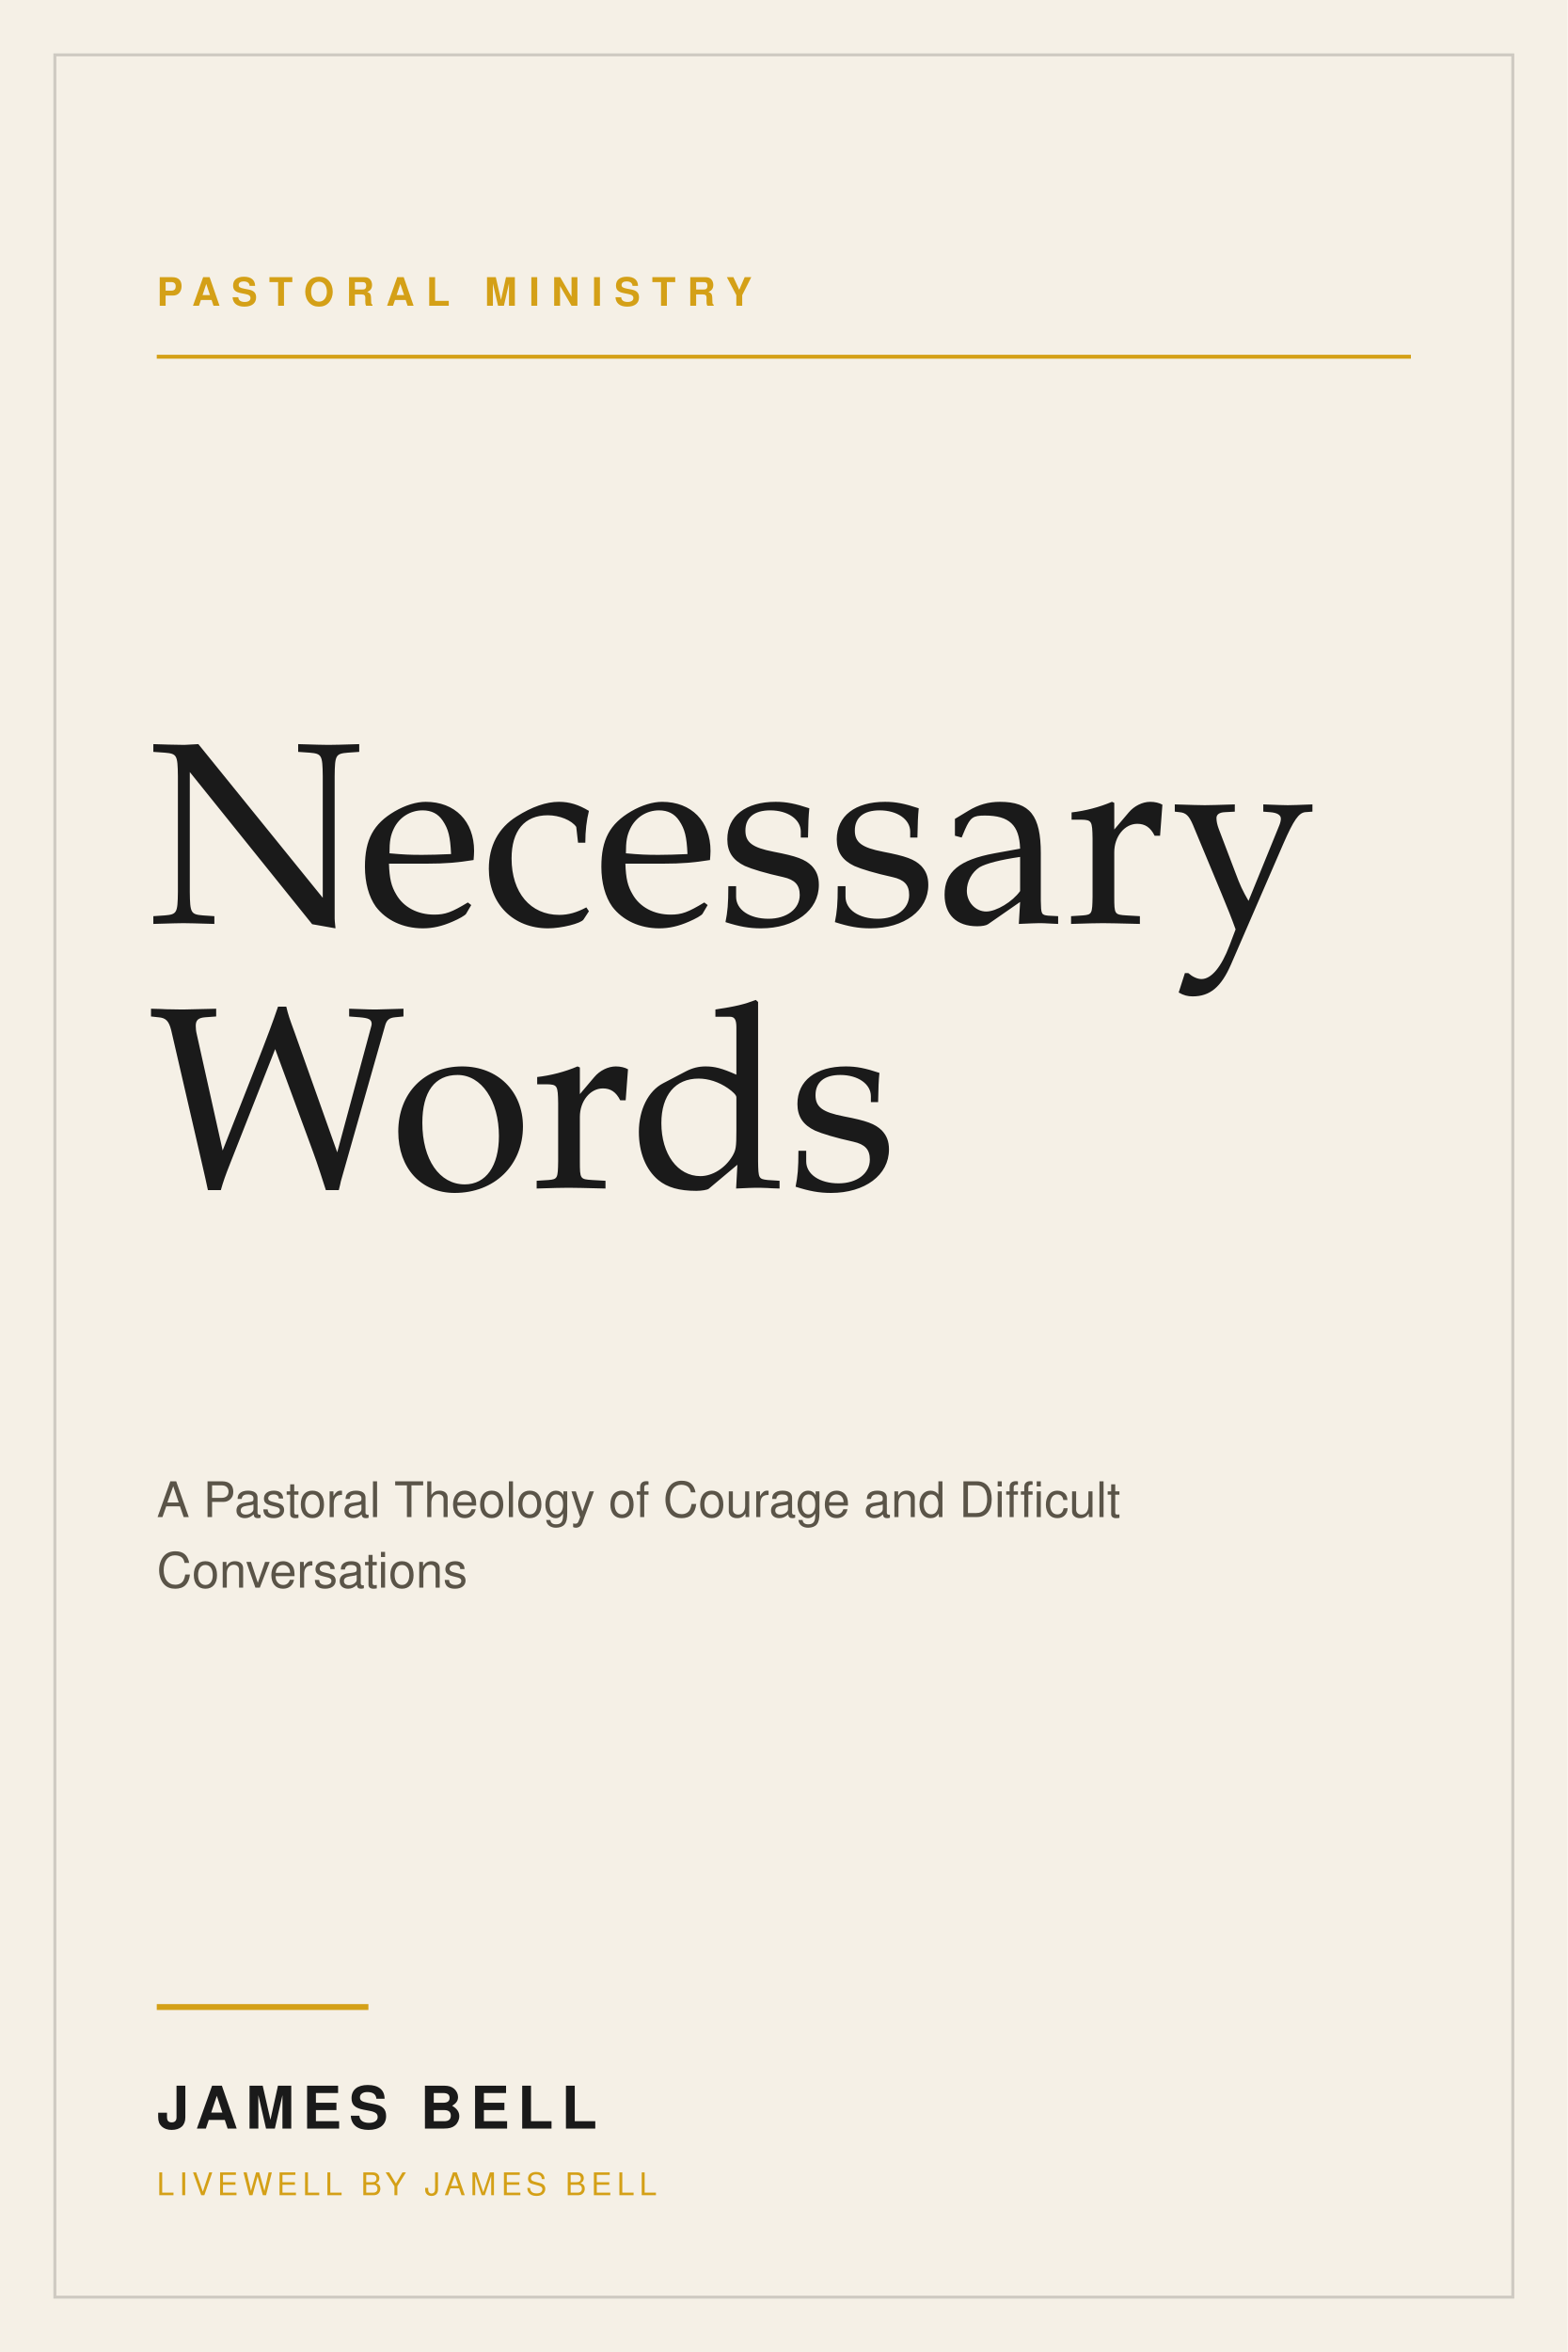
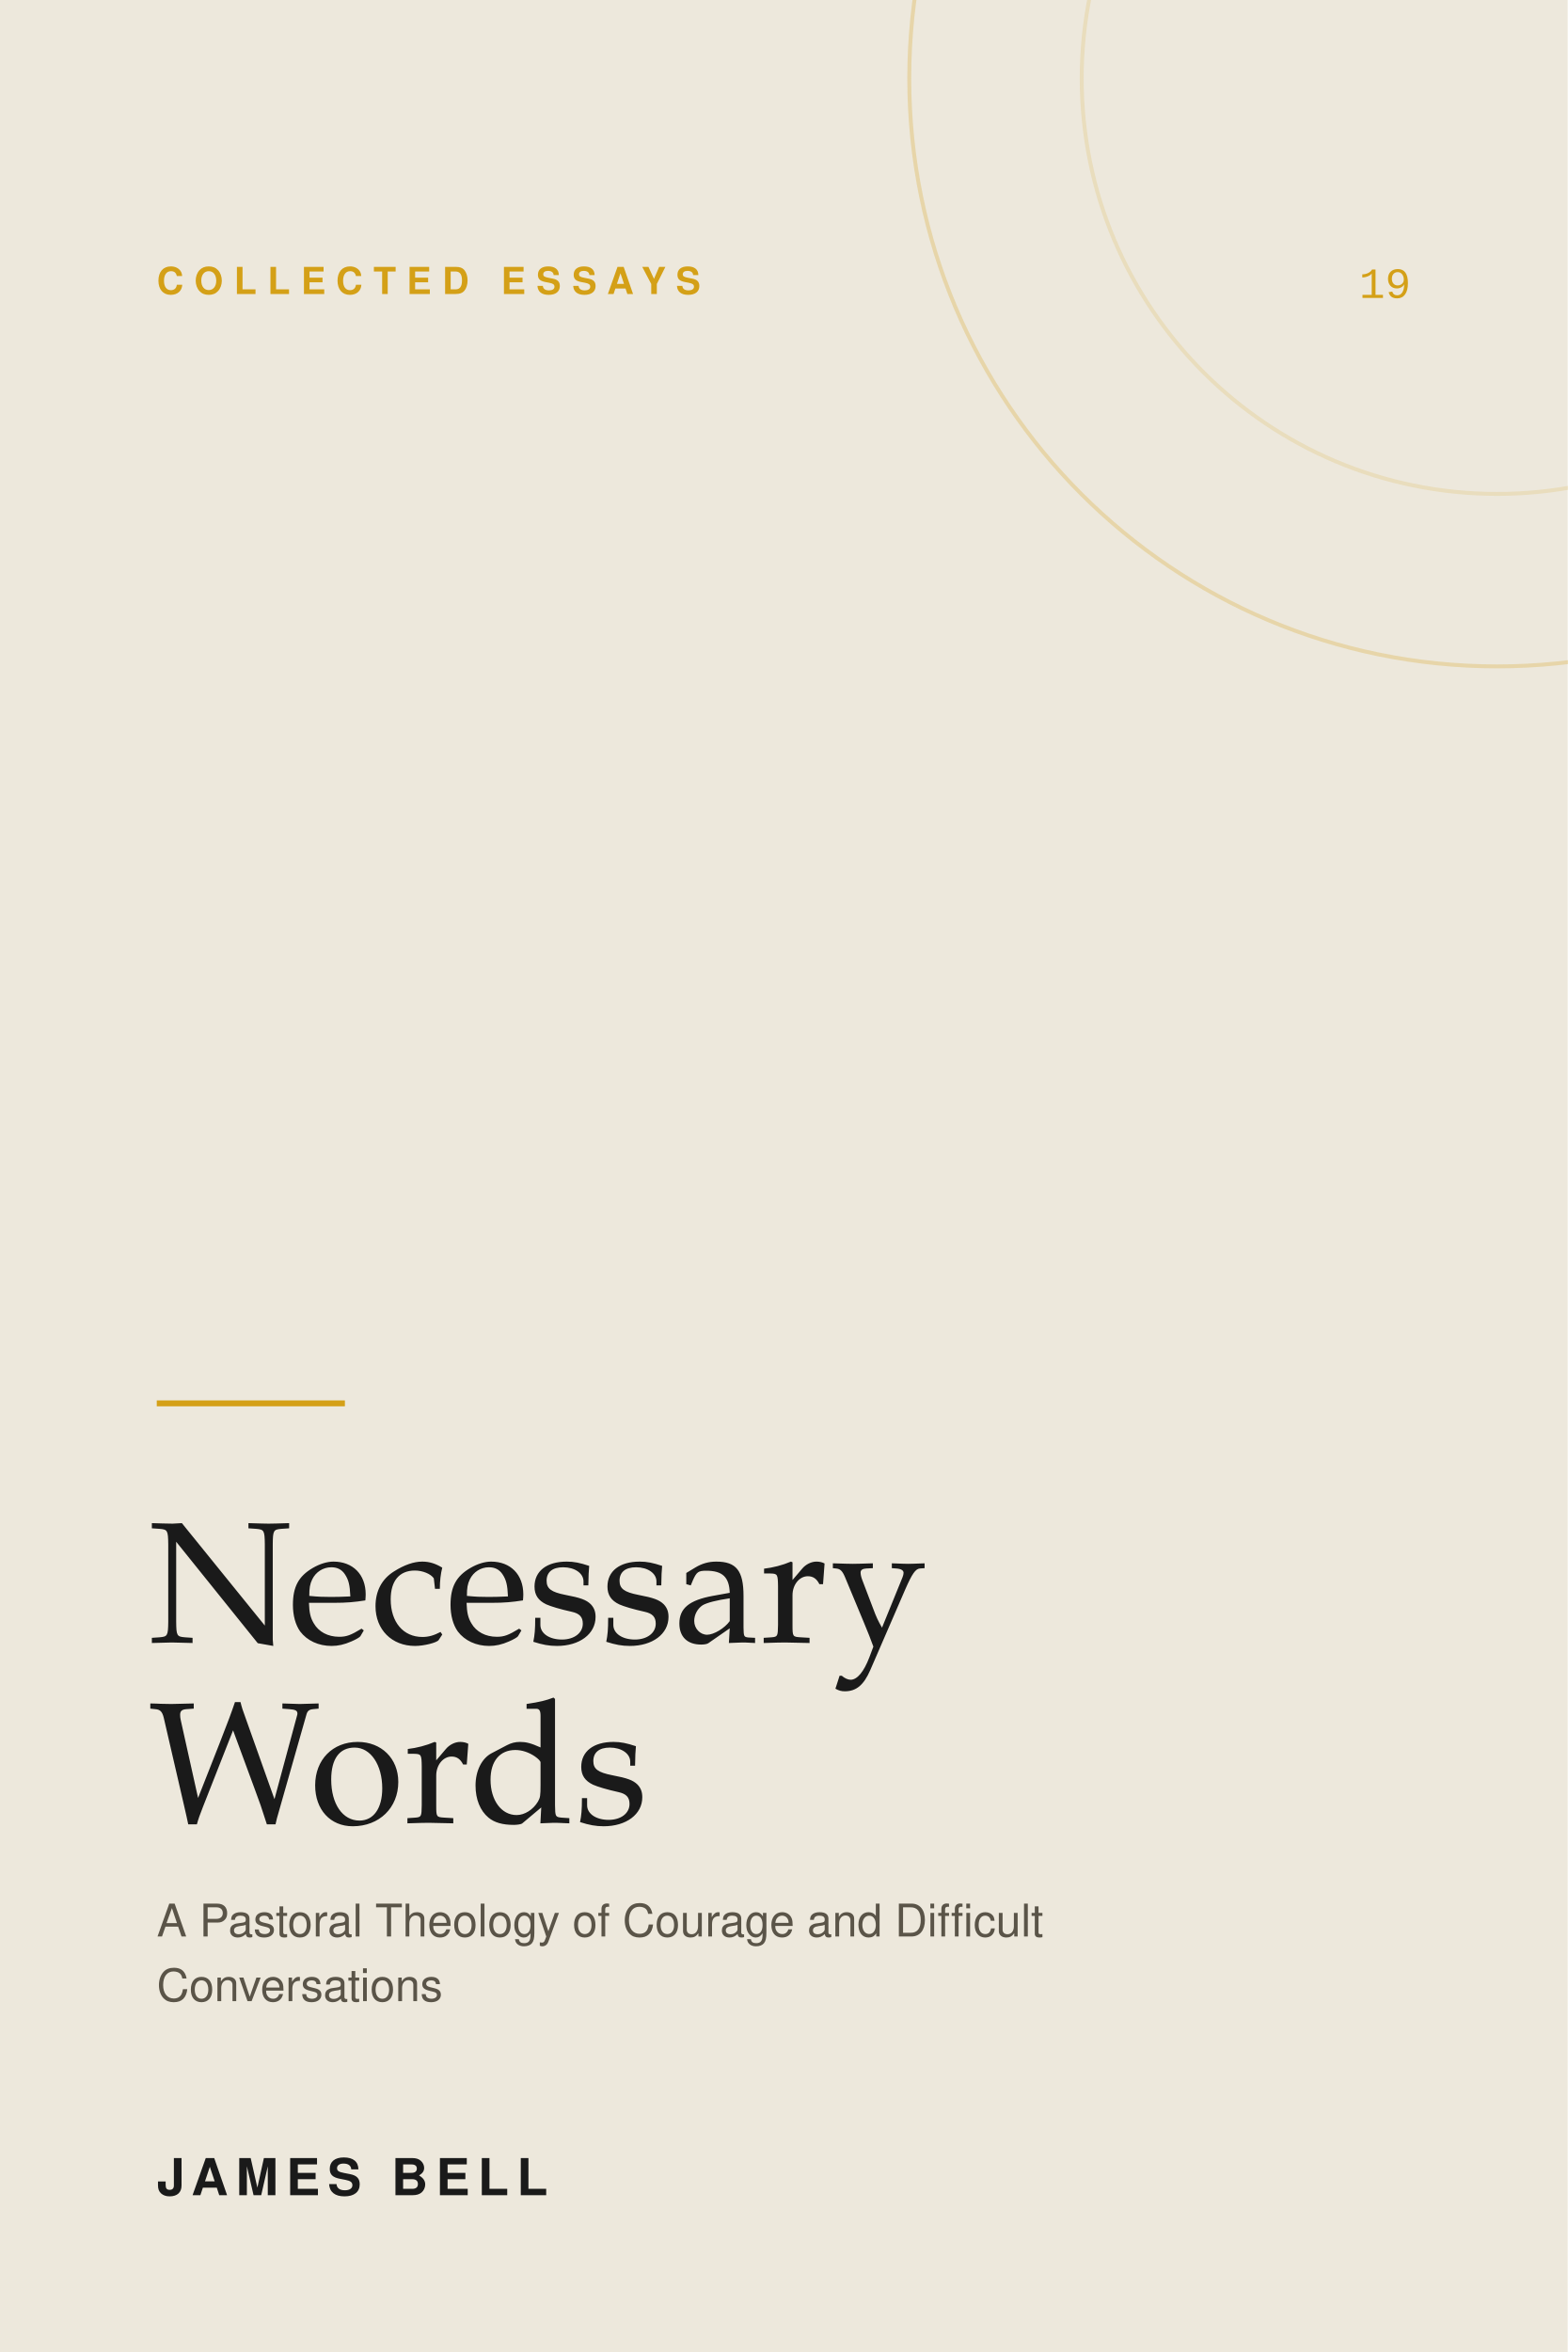
<svg xmlns="http://www.w3.org/2000/svg" width="800" height="1200" viewBox="0 0 800 1200" role="img" aria-label="Necessary Words by James Bell">
-   <rect width="800" height="1200" fill="#F5F0E6" />
-   <rect x="28" y="28" width="744" height="1144" fill="none" stroke="#1A1A1A" stroke-width="1.5" opacity="0.18" />
-   <text x="80" y="156" font-family="Helvetica, Arial, sans-serif" font-size="20" letter-spacing="6" font-weight="700" fill="#D4A017">PASTORAL MINISTRY</text>
-   <line x1="80" y1="182" x2="720" y2="182" stroke="#D4A017" stroke-width="2" />
-   <text x="76" y="471" font-family="Palatino, 'Palatino Linotype', Georgia, serif" font-size="132" font-weight="400" fill="#1A1A1A">Necessary</text>
-   <text x="76" y="606" font-family="Palatino, 'Palatino Linotype', Georgia, serif" font-size="132" font-weight="400" fill="#1A1A1A">Words</text>
-   <text x="80" y="774" font-family="Helvetica, Arial, sans-serif" font-size="25" fill="#5A5448">A Pastoral Theology of Courage and Difficult</text>
-   <text x="80" y="810" font-family="Helvetica, Arial, sans-serif" font-size="25" fill="#5A5448">Conversations</text>
-   <line x1="80" y1="1024" x2="188" y2="1024" stroke="#D4A017" stroke-width="3" />
-   <text x="80" y="1086" font-family="Helvetica, Arial, sans-serif" font-size="30" letter-spacing="4" font-weight="700" fill="#1A1A1A">JAMES BELL</text>
-   <text x="80" y="1120" font-family="Helvetica, Arial, sans-serif" font-size="16" letter-spacing="2.5" fill="#D4A017">LIVEWELL BY JAMES BELL</text>
+   <rect width="800" height="1200" fill="#EDE8DC" />
+   <circle cx="764" cy="40" r="300" fill="none" stroke="#D4A017" stroke-width="2" opacity="0.26" />
+   <circle cx="764" cy="40" r="212" fill="none" stroke="#D4A017" stroke-width="2" opacity="0.16" />
+   <text x="80" y="150" font-family="Helvetica, Arial, sans-serif" font-size="19" letter-spacing="5.5" font-weight="700" fill="#D4A017">COLLECTED ESSAYS</text>
+   <text x="720" y="152" text-anchor="end" font-family="'JetBrains Mono', 'Courier New', monospace" font-size="22" fill="#D4A017">19</text>
+   <line x1="80" y1="716" x2="176" y2="716" stroke="#D4A017" stroke-width="3" />
+   <text x="76" y="838" font-family="Palatino, 'Palatino Linotype', Georgia, serif" font-size="88" fill="#1A1A1A">Necessary</text>
+   <text x="76" y="930" font-family="Palatino, 'Palatino Linotype', Georgia, serif" font-size="88" fill="#1A1A1A">Words</text>
+   <text x="80" y="988" font-family="Helvetica, Arial, sans-serif" font-size="23" fill="#5A5448">A Pastoral Theology of Courage and Difficult</text>
+   <text x="80" y="1021" font-family="Helvetica, Arial, sans-serif" font-size="23" fill="#5A5448">Conversations</text>
+   <text x="80" y="1120" font-family="Helvetica, Arial, sans-serif" font-size="26" letter-spacing="4" font-weight="700" fill="#1A1A1A">JAMES BELL</text>
</svg>
